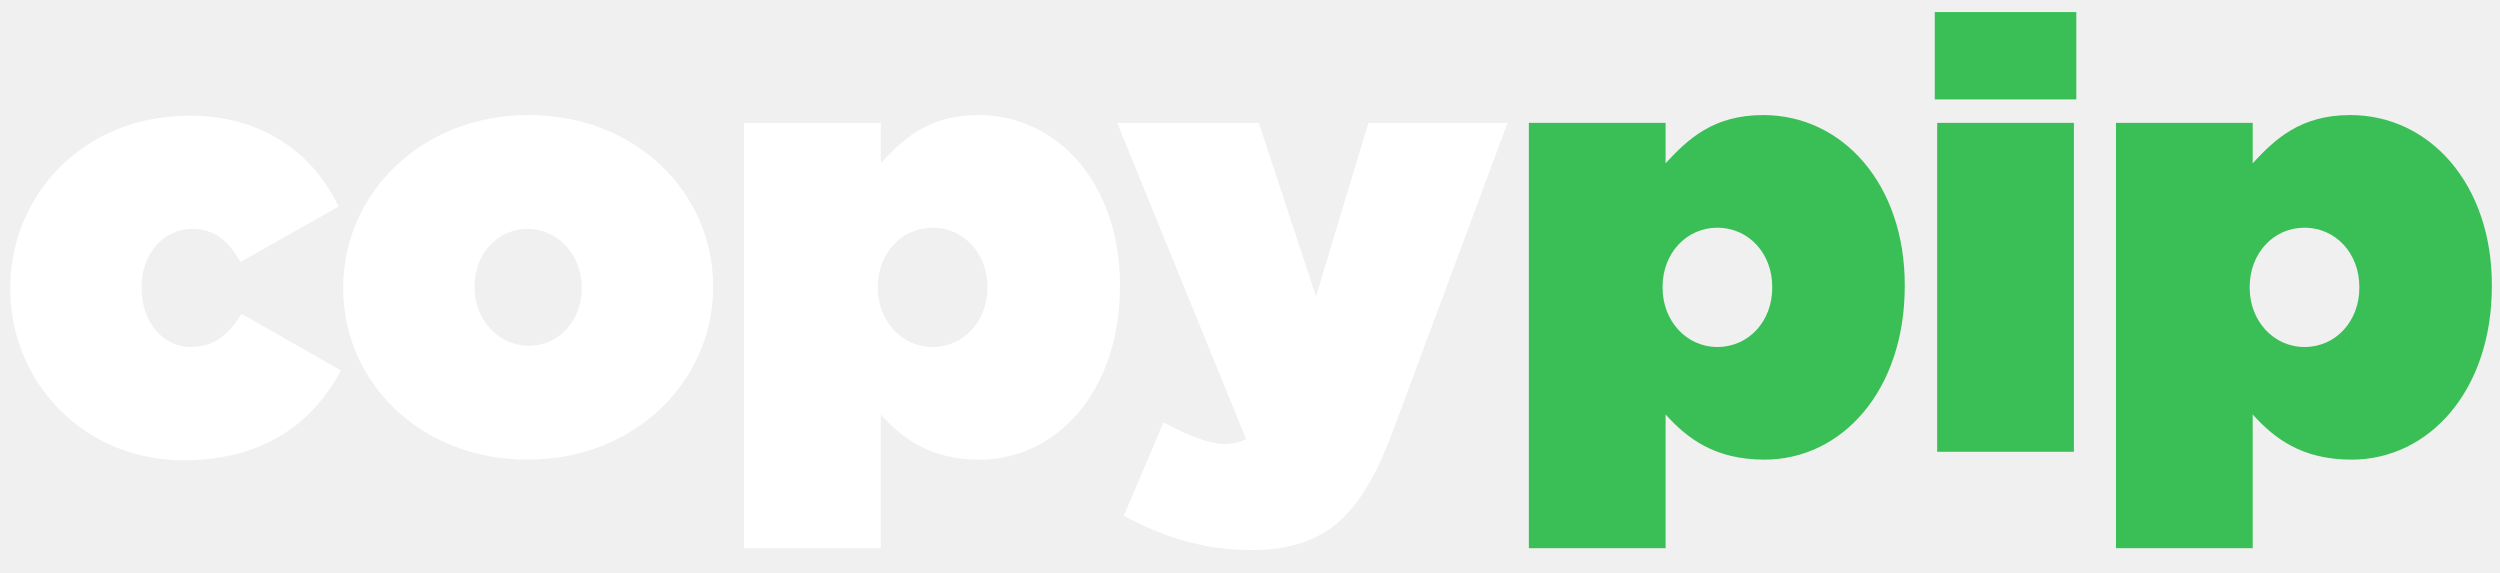
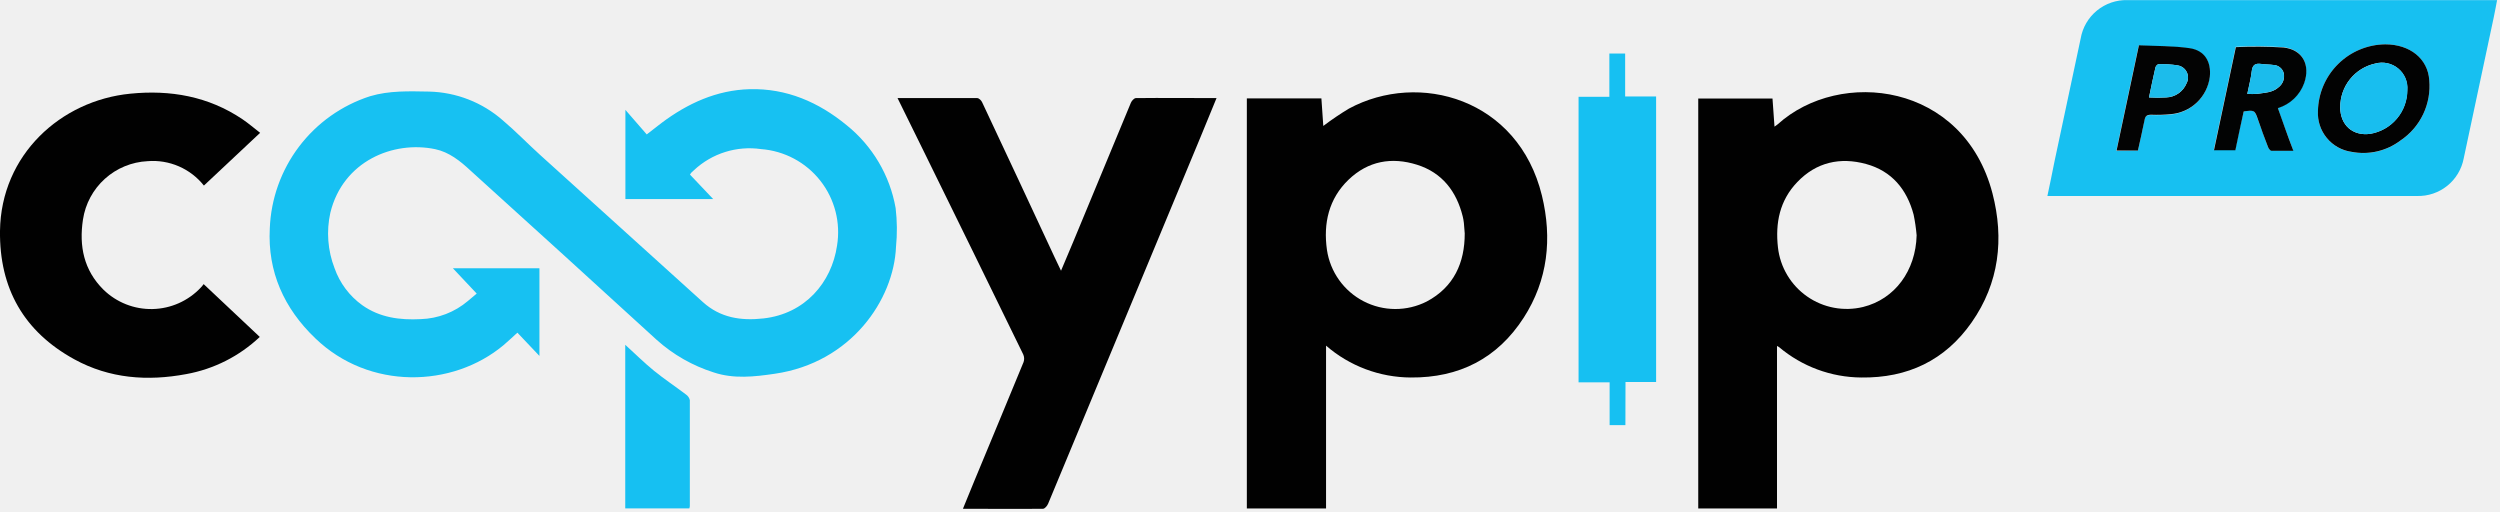
- <svg xmlns="http://www.w3.org/2000/svg" width="83" height="19" fill="none">
-   <path d="M6.08 15.28c2.6 0 4.26-1.16 5.24-2.98l-3.3-1.88c-.44.7-.9 1.1-1.7 1.1-.9 0-1.62-.82-1.62-1.96v-.04c0-1.08.72-1.92 1.68-1.92.74 0 1.22.4 1.6 1.1l3.26-1.84C10.4 5.08 8.7 3.84 6.3 3.84 2.74 3.84.34 6.5.34 9.56v.04c0 3.06 2.42 5.68 5.74 5.68zm11.435-.02c3.6 0 6.16-2.64 6.16-5.72V9.5c0-3.08-2.54-5.68-6.12-5.68-3.6 0-6.16 2.64-6.16 5.72v.04c0 3.08 2.54 5.68 6.12 5.68zm.04-3.78c-1 0-1.8-.86-1.8-1.94V9.5c0-1.04.74-1.9 1.76-1.9 1 0 1.8.86 1.8 1.94v.04c0 1.04-.74 1.9-1.76 1.9zm7.148 6.72h4.54v-4.44c.7.78 1.62 1.5 3.28 1.5 2.58 0 4.66-2.3 4.66-5.76v-.04c0-3.34-2.06-5.64-4.7-5.64-1.66 0-2.5.8-3.24 1.6V4.08h-4.54V18.2zm6.26-6.68c-1.04 0-1.82-.88-1.82-1.96v-.04c0-1.1.78-1.96 1.82-1.96s1.82.86 1.82 1.96v.04c0 1.1-.78 1.96-1.82 1.96zm12.728-1.68-1.9-5.76h-4.7l4.28 10.5c-.24.12-.48.16-.74.16-.42 0-1.18-.26-2-.72l-1.32 3.1c1.22.68 2.64 1.14 4.22 1.14 2.52 0 3.68-1.16 4.74-4.02l3.78-10.16h-4.62l-1.74 5.76z" fill="#fff" />
-   <path d="M50.758 18.2h4.54v-4.44c.7.78 1.62 1.5 3.28 1.5 2.58 0 4.66-2.3 4.66-5.76v-.04c0-3.34-2.06-5.64-4.7-5.64-1.66 0-2.5.8-3.24 1.6V4.08h-4.54V18.2zm6.26-6.68c-1.04 0-1.82-.88-1.82-1.96v-.04c0-1.1.78-1.96 1.82-1.96s1.82.86 1.82 1.96v.04c0 1.1-.78 1.96-1.82 1.96zm7.216-8.22h4.7V.4h-4.7v2.9zm.08 11.7h4.54V4.08h-4.54V15zm5.936 3.2h4.54v-4.44c.7.78 1.62 1.5 3.28 1.5 2.58 0 4.66-2.3 4.66-5.76v-.04c0-3.34-2.06-5.64-4.7-5.64-1.66 0-2.5.8-3.24 1.6V4.08h-4.54V18.2zm6.26-6.68c-1.04 0-1.82-.88-1.82-1.96v-.04c0-1.1.78-1.96 1.82-1.96s1.82.86 1.82 1.96v.04c0 1.1-.78 1.96-1.82 1.96z" fill="#3ABF57" />
+ <svg xmlns="http://www.w3.org/2000/svg" width="499" height="102" viewBox="0 0 499 102" fill="none">
+   <g clip-path="url(#clip0_2891_2)">
+     <path d="M137.72 34.85L142.36 39.74H124.83V21.93L129.09 26.83C130.35 25.83 131.18 25.19 132.03 24.55C137.26 20.63 143.03 17.98 149.64 17.8C157.01 17.61 163.39 20.39 168.98 24.98C174.145 29.129 177.625 35.015 178.77 41.54C179.074 44.117 179.097 46.718 178.84 49.3C178.4 59.78 169.94 72.37 154.66 74.6C150.57 75.2 146.46 75.67 142.44 74.33C138.24 72.999 134.371 70.79 131.09 67.85C118.697 56.517 106.283 45.23 93.85 33.99C91.85 32.13 89.63 30.35 86.85 29.77C78.51 28.03 68.46 32.15 65.94 42.45C65.117 46.148 65.41 50.008 66.78 53.54C67.822 56.504 69.749 59.077 72.3 60.91C75.81 63.4 79.82 63.91 83.96 63.7C87.427 63.596 90.756 62.316 93.4 60.07C93.94 59.6 94.5 59.14 95.15 58.6L90.4 53.55H91.04H107.67V71.04C106.16 69.44 104.75 67.95 103.27 66.4C102.33 67.25 101.44 68.11 100.51 68.89C90.29 77.44 73.7 77.89 62.95 67.54C56.67 61.54 53.4 54.22 53.85 45.6C54.077 39.681 56.117 33.976 59.694 29.255C63.271 24.535 68.213 21.028 73.85 19.21C77.69 18.06 81.68 18.21 85.64 18.28C91.078 18.406 96.297 20.446 100.38 24.04C102.94 26.2 105.27 28.63 107.76 30.88C118.593 40.7 129.437 50.503 140.29 60.29C143.76 63.43 147.88 64.06 152.37 63.56C160.7 62.64 165.99 56.38 167.07 49.05C167.446 46.772 167.343 44.441 166.769 42.206C166.194 39.97 165.161 37.878 163.734 36.064C162.307 34.249 160.518 32.752 158.48 31.666C156.443 30.581 154.202 29.932 151.9 29.76C149.506 29.416 147.066 29.612 144.757 30.333C142.449 31.055 140.332 32.284 138.56 33.93C138.35 34.12 138.14 34.3 137.95 34.5C137.859 34.606 137.781 34.724 137.72 34.85Z" fill="#17C1F2" />
+     <path d="M353.79 19.67L354.19 25.28C354.47 25.07 354.66 24.96 354.82 24.82C367.28 13.55 391.95 16.48 397.7 38.61C400.05 47.66 399.04 56.5 393.54 64.35C388.23 71.94 380.75 75.48 371.49 75.35C365.49 75.303 359.696 73.159 355.11 69.29C355.02 69.22 354.91 69.18 354.69 69.05V101.49H338.97V19.67H353.79ZM382.56 46.97C382.441 45.586 382.241 44.21 381.96 42.85C380.62 37.79 377.59 34.13 372.46 32.73C367.33 31.33 362.55 32.35 358.74 36.34C355.22 40.01 354.33 44.49 354.88 49.4C355.101 51.349 355.734 53.228 356.738 54.913C357.741 56.598 359.092 58.05 360.7 59.173C362.308 60.296 364.137 61.064 366.064 61.425C367.992 61.787 369.974 61.734 371.88 61.27C378.21 59.7 382.38 54.04 382.56 46.97Z" fill="#010101" />
+     <path d="M248.87 19.64H263.75C263.88 21.5 264 23.32 264.13 25.14C265.771 23.897 267.477 22.742 269.24 21.68C283.24 14.12 303.06 19.68 307.77 39.05C309.84 47.58 308.97 55.91 304.12 63.43C298.88 71.55 291.24 75.43 281.58 75.35C275.368 75.317 269.373 73.061 264.68 68.99V101.49H248.87V19.64ZM292.36 46.59C292.29 45.77 292.26 45.13 292.19 44.5C292.143 44.062 292.067 43.627 291.96 43.2C290.72 38.2 287.86 34.46 282.83 32.88C277.8 31.3 273.08 32.11 269.16 35.88C265.24 39.65 264.1 44.56 264.86 49.88C265.179 52.046 266.008 54.105 267.279 55.887C268.55 57.669 270.226 59.124 272.17 60.131C274.114 61.138 276.269 61.668 278.458 61.679C280.647 61.689 282.807 61.179 284.76 60.19C290.23 57.29 292.37 52.4 292.36 46.59Z" fill="#010101" />
+     <path d="M408.65 39.16C409.14 36.76 409.65 34.51 410.07 32.26C411.81 24.07 413.57 15.89 415.3 7.7C415.672 5.512 416.82 3.531 418.533 2.121C420.247 0.71 422.411 -0.035 424.63 0.02C448.897 0.02 473.16 0.02 497.42 0.02C497.69 0.02 497.97 0.02 498.42 0.02C498.19 1.2 498 2.31 497.76 3.42C495.76 12.807 493.76 22.2 491.76 31.6C491.354 33.76 490.19 35.705 488.478 37.083C486.765 38.462 484.617 39.184 482.42 39.12H408.65V39.16ZM476.1 8.85C472.57 8.888 469.193 10.299 466.684 12.783C464.176 15.267 462.733 18.63 462.66 22.16C462.551 24.118 463.183 26.045 464.43 27.559C465.677 29.073 467.447 30.062 469.39 30.33C471.084 30.656 472.827 30.623 474.506 30.232C476.186 29.841 477.765 29.101 479.14 28.06C481.087 26.755 482.646 24.951 483.656 22.836C484.666 20.721 485.089 18.374 484.88 16.04C484.56 11.71 481.03 8.85 476.1 8.85ZM447.84 22.25C449.99 21.93 449.98 21.93 450.65 23.77C451.32 25.61 451.98 27.44 452.65 29.26C452.77 29.57 453.1 30.02 453.35 30.03C454.76 30.11 456.17 30.03 457.72 30.03C457.13 28.44 456.61 27.03 456.11 25.68C455.61 24.33 455.11 22.93 454.63 21.51C455.835 21.145 456.937 20.502 457.849 19.634C458.761 18.765 459.456 17.696 459.88 16.51C461.15 12.84 459.55 9.83 455.72 9.41C452.564 9.216 449.399 9.193 446.24 9.34C444.787 16.16 443.33 23.02 441.87 29.92H446.14C446.43 28.56 446.69 27.27 446.97 25.98C447.25 24.69 447.56 23.5 447.84 22.25ZM426.73 30.04C427.17 27.99 427.64 26.04 428 24.04C428.15 23.19 428.5 22.95 429.34 22.97C430.618 23.023 431.898 22.987 433.17 22.86C435.14 22.716 437 21.894 438.433 20.534C439.866 19.174 440.783 17.36 441.03 15.4C441.39 12.4 440.03 10.14 437.03 9.69C433.7 9.2 430.28 9.28 426.88 9.11C425.36 16.24 423.88 23.11 422.42 30.11L426.73 30.04Z" fill="#17C0F1" />
+     <path d="M179.15 19.58C184.59 19.58 189.82 19.58 195.05 19.58C195.41 19.58 195.9 20.07 196.05 20.45C200.863 30.683 205.65 40.92 210.41 51.16L211.78 54.04C212.63 52.04 213.4 50.22 214.16 48.4C218.013 39.1 221.87 29.8 225.73 20.5C225.9 20.11 226.37 19.58 226.73 19.58C232.04 19.52 237.35 19.58 242.82 19.58C241.72 22.25 240.68 24.81 239.62 27.37C229.493 51.77 219.353 76.163 209.2 100.55C209.03 100.97 208.52 101.55 208.2 101.55C202.93 101.61 197.66 101.55 192.2 101.55C192.98 99.65 193.7 97.86 194.44 96.08C197.73 88.14 201.04 80.21 204.31 72.26C204.477 71.766 204.452 71.227 204.24 70.75C197.647 57.23 191.03 43.72 184.39 30.22L179.15 19.58Z" fill="#010101" />
+     <path d="M40.65 56.71L51.85 67.25C47.784 71.095 42.687 73.673 37.18 74.67C29.44 76.12 21.87 75.57 14.86 71.73C4.78 66.21 -0.14 57.58 -2.48142e-05 46.07C0.21 30.9 12.12 20.07 26 18.7C34 17.9 41.58 19.22 48.38 23.79C49.57 24.59 50.66 25.54 51.92 26.51L40.7 37.04C39.371 35.367 37.65 34.048 35.69 33.198C33.729 32.349 31.589 31.996 29.46 32.17C26.295 32.324 23.281 33.568 20.93 35.692C18.578 37.815 17.034 40.687 16.56 43.82C15.76 49.1 16.71 53.91 20.65 57.82C21.945 59.082 23.477 60.074 25.159 60.738C26.841 61.401 28.638 61.724 30.446 61.685C32.254 61.647 34.035 61.249 35.688 60.515C37.34 59.781 38.83 58.726 40.07 57.41C40.28 57.21 40.44 56.98 40.65 56.71Z" fill="#010101" />
+     <path d="M324.43 84.85H321.28V76.32H315.08V19.32H321.23V10.68H324.38V19.25H330.56V76.25H324.45L324.43 84.85Z" fill="#16C0F2" />
+     <path d="M124.8 68.82C126.8 70.64 128.61 72.44 130.57 74.03C132.53 75.62 134.8 77.14 136.89 78.72C137.29 78.982 137.576 79.386 137.69 79.85C137.69 86.92 137.69 93.99 137.69 101.06C137.671 101.199 137.641 101.336 137.6 101.47H124.8V68.82Z" fill="#16C0F2" />
+     <path d="M476.1 8.85C481.03 8.85 484.59 11.71 484.88 16C485.092 18.337 484.671 20.689 483.661 22.807C482.651 24.926 481.09 26.733 479.14 28.04C477.765 29.081 476.186 29.821 474.506 30.212C472.827 30.603 471.083 30.636 469.39 30.31C467.447 30.042 465.677 29.053 464.43 27.539C463.183 26.025 462.551 24.098 462.66 22.14C462.738 18.614 464.183 15.256 466.691 12.776C469.199 10.296 472.573 8.888 476.1 8.85V8.85ZM467.1 21.37C467.1 24.97 469.6 27.2 473.1 26.71C475.163 26.359 477.036 25.291 478.388 23.693C479.74 22.096 480.484 20.073 480.49 17.98C480.553 17.166 480.42 16.349 480.1 15.598C479.781 14.847 479.286 14.184 478.656 13.665C478.026 13.146 477.28 12.787 476.482 12.617C475.684 12.447 474.857 12.472 474.07 12.69C472.095 13.127 470.328 14.226 469.062 15.805C467.796 17.383 467.108 19.347 467.11 21.37H467.1Z" fill="#020202" />
+     <path d="M447.84 22.25C447.56 23.5 447.28 24.77 447.01 26.05C446.74 27.33 446.47 28.63 446.18 29.99H441.91C443.37 23.103 444.827 16.243 446.28 9.41C449.439 9.263 452.604 9.286 455.76 9.48C459.59 9.9 461.19 12.91 459.92 16.58C459.496 17.766 458.801 18.835 457.889 19.704C456.977 20.572 455.875 21.215 454.67 21.58C455.17 23 455.67 24.38 456.15 25.75C456.63 27.12 457.15 28.51 457.76 30.1C456.21 30.1 454.76 30.1 453.39 30.1C453.14 30.1 452.81 29.64 452.69 29.33C451.98 27.51 451.32 25.67 450.69 23.84C450.06 22.01 449.99 21.93 447.84 22.25ZM448.56 18.74C449.209 18.786 449.861 18.786 450.51 18.74C452.01 18.5 453.61 18.52 454.84 17.39C455.248 17.067 455.559 16.637 455.735 16.148C455.912 15.658 455.948 15.129 455.84 14.62C455.72 14.154 455.45 13.741 455.073 13.443C454.696 13.145 454.231 12.979 453.75 12.97C452.97 12.85 452.16 12.88 451.38 12.77C450.23 12.6 449.59 12.9 449.45 14.21C449.28 15.68 448.88 17.14 448.56 18.74Z" fill="#020303" />
+     <path d="M426.73 30.04H422.47C423.95 23.09 425.41 16.21 426.93 9.04C430.33 9.21 433.75 9.13 437.08 9.62C440.08 10.07 441.39 12.34 441.08 15.33C440.833 17.29 439.916 19.104 438.483 20.464C437.05 21.824 435.19 22.646 433.22 22.79C431.947 22.917 430.668 22.953 429.39 22.9C428.55 22.9 428.2 23.12 428.05 23.97C427.64 26.04 427.17 28.04 426.73 30.04ZM428.94 19.45C430.082 19.52 431.228 19.52 432.37 19.45C433.248 19.422 434.099 19.141 434.821 18.64C435.543 18.14 436.105 17.442 436.44 16.63C436.626 16.283 436.725 15.896 436.729 15.503C436.734 15.109 436.643 14.72 436.466 14.369C436.288 14.018 436.029 13.715 435.709 13.485C435.39 13.256 435.019 13.106 434.63 13.05C433.377 12.848 432.108 12.771 430.84 12.82C430.63 12.82 430.29 13.2 430.23 13.46C429.78 15.36 429.39 17.3 428.94 19.45Z" fill="#030303" />
+     <path d="M467.11 21.37C467.11 19.341 467.804 17.373 469.078 15.794C470.351 14.215 472.127 13.12 474.11 12.69C474.896 12.472 475.724 12.447 476.522 12.617C477.32 12.787 478.066 13.146 478.696 13.665C479.326 14.184 479.821 14.847 480.14 15.598C480.46 16.349 480.593 17.166 480.53 17.98C480.524 20.073 479.78 22.096 478.428 23.693C477.076 25.291 475.203 26.359 473.14 26.71C469.61 27.2 467.09 24.97 467.11 21.37Z" fill="#18BEEF" />
+     <path d="M448.56 18.74C448.88 17.14 449.28 15.68 449.44 14.2C449.58 12.89 450.22 12.59 451.37 12.76C452.15 12.87 452.96 12.84 453.74 12.96C454.221 12.969 454.686 13.135 455.063 13.433C455.44 13.731 455.71 14.144 455.83 14.61C455.938 15.119 455.902 15.648 455.725 16.138C455.549 16.627 455.238 17.058 454.83 17.38C453.6 18.51 452 18.49 450.5 18.73C449.854 18.779 449.206 18.782 448.56 18.74V18.74Z" fill="#1BBCEC" />
+     <path d="M428.94 19.45C429.39 17.3 429.78 15.36 430.23 13.45C430.29 13.19 430.63 12.81 430.84 12.81C432.108 12.761 433.377 12.838 434.63 13.04C435.019 13.096 435.39 13.246 435.709 13.475C436.029 13.705 436.288 14.008 436.466 14.359C436.643 14.71 436.734 15.099 436.729 15.493C436.725 15.886 436.626 16.273 436.44 16.62C436.105 17.432 435.543 18.13 434.821 18.631C434.099 19.131 433.248 19.412 432.37 19.44C431.228 19.514 430.082 19.517 428.94 19.45V19.45Z" fill="#1CBCEB" />
+   </g>
+   <defs>
+     <clipPath id="clip0_2891_2">
+       <rect width="498.43" height="101.57" fill="white" />
+     </clipPath>
+   </defs>
</svg>
